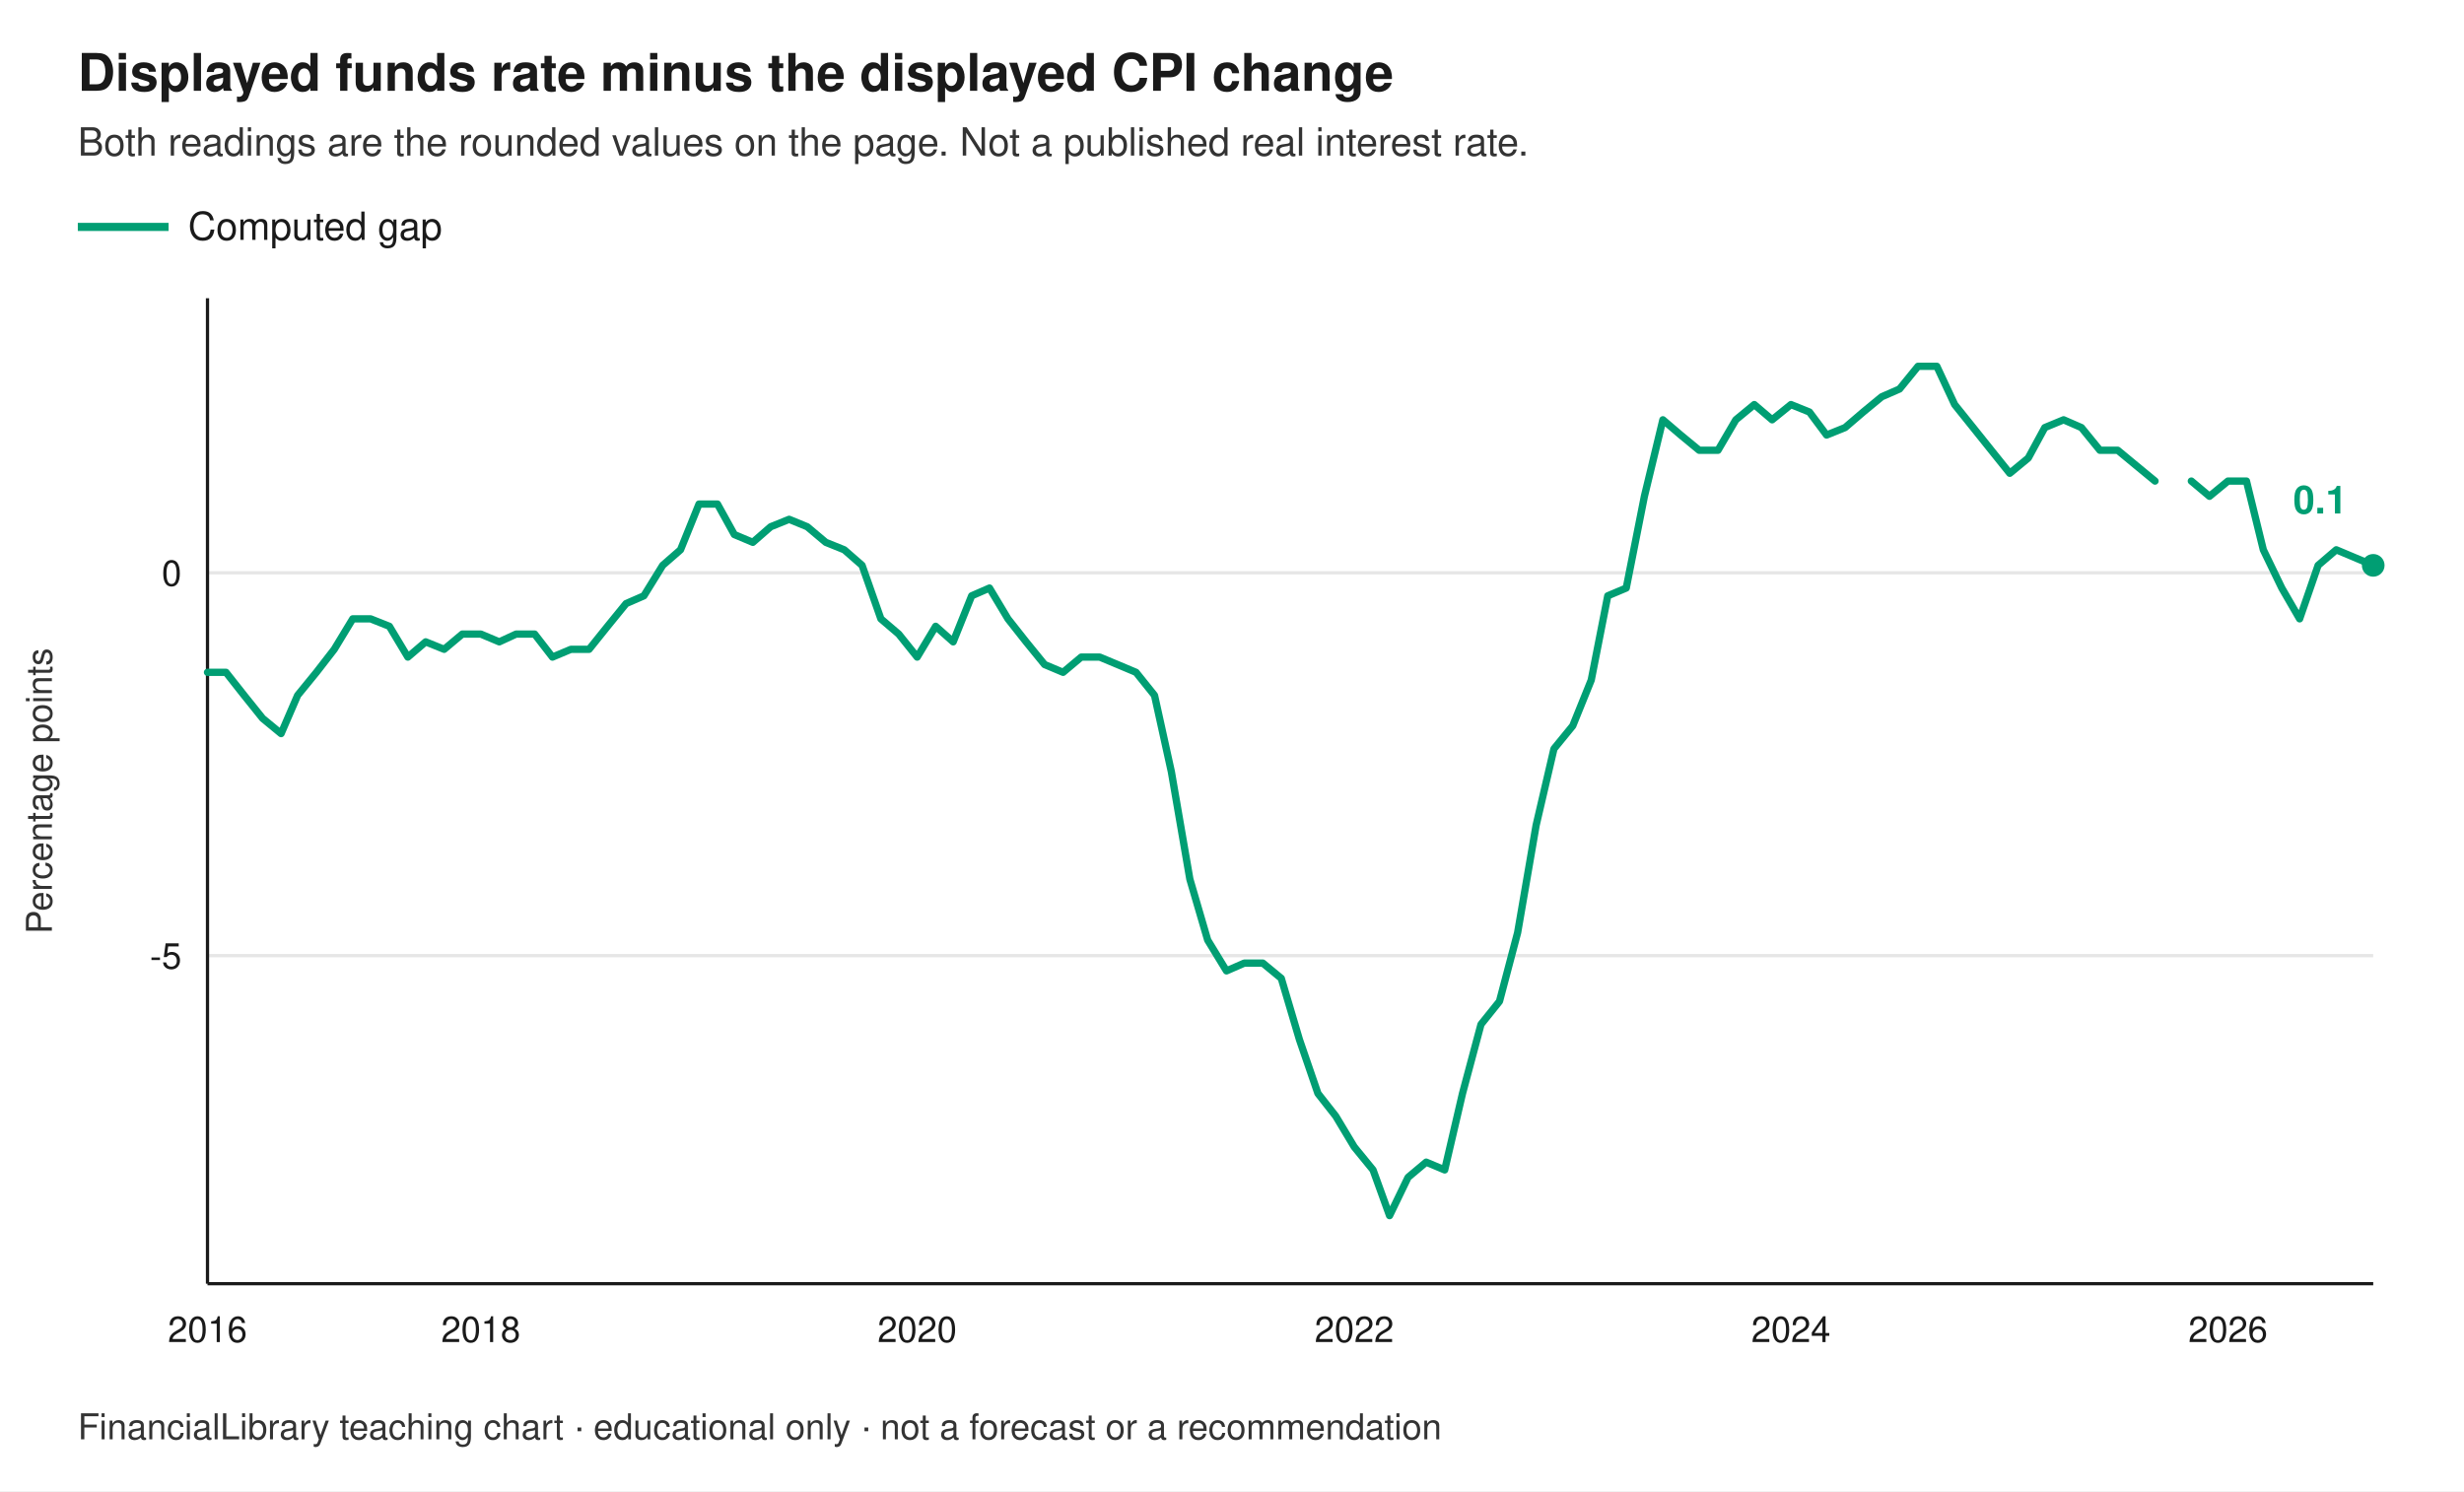
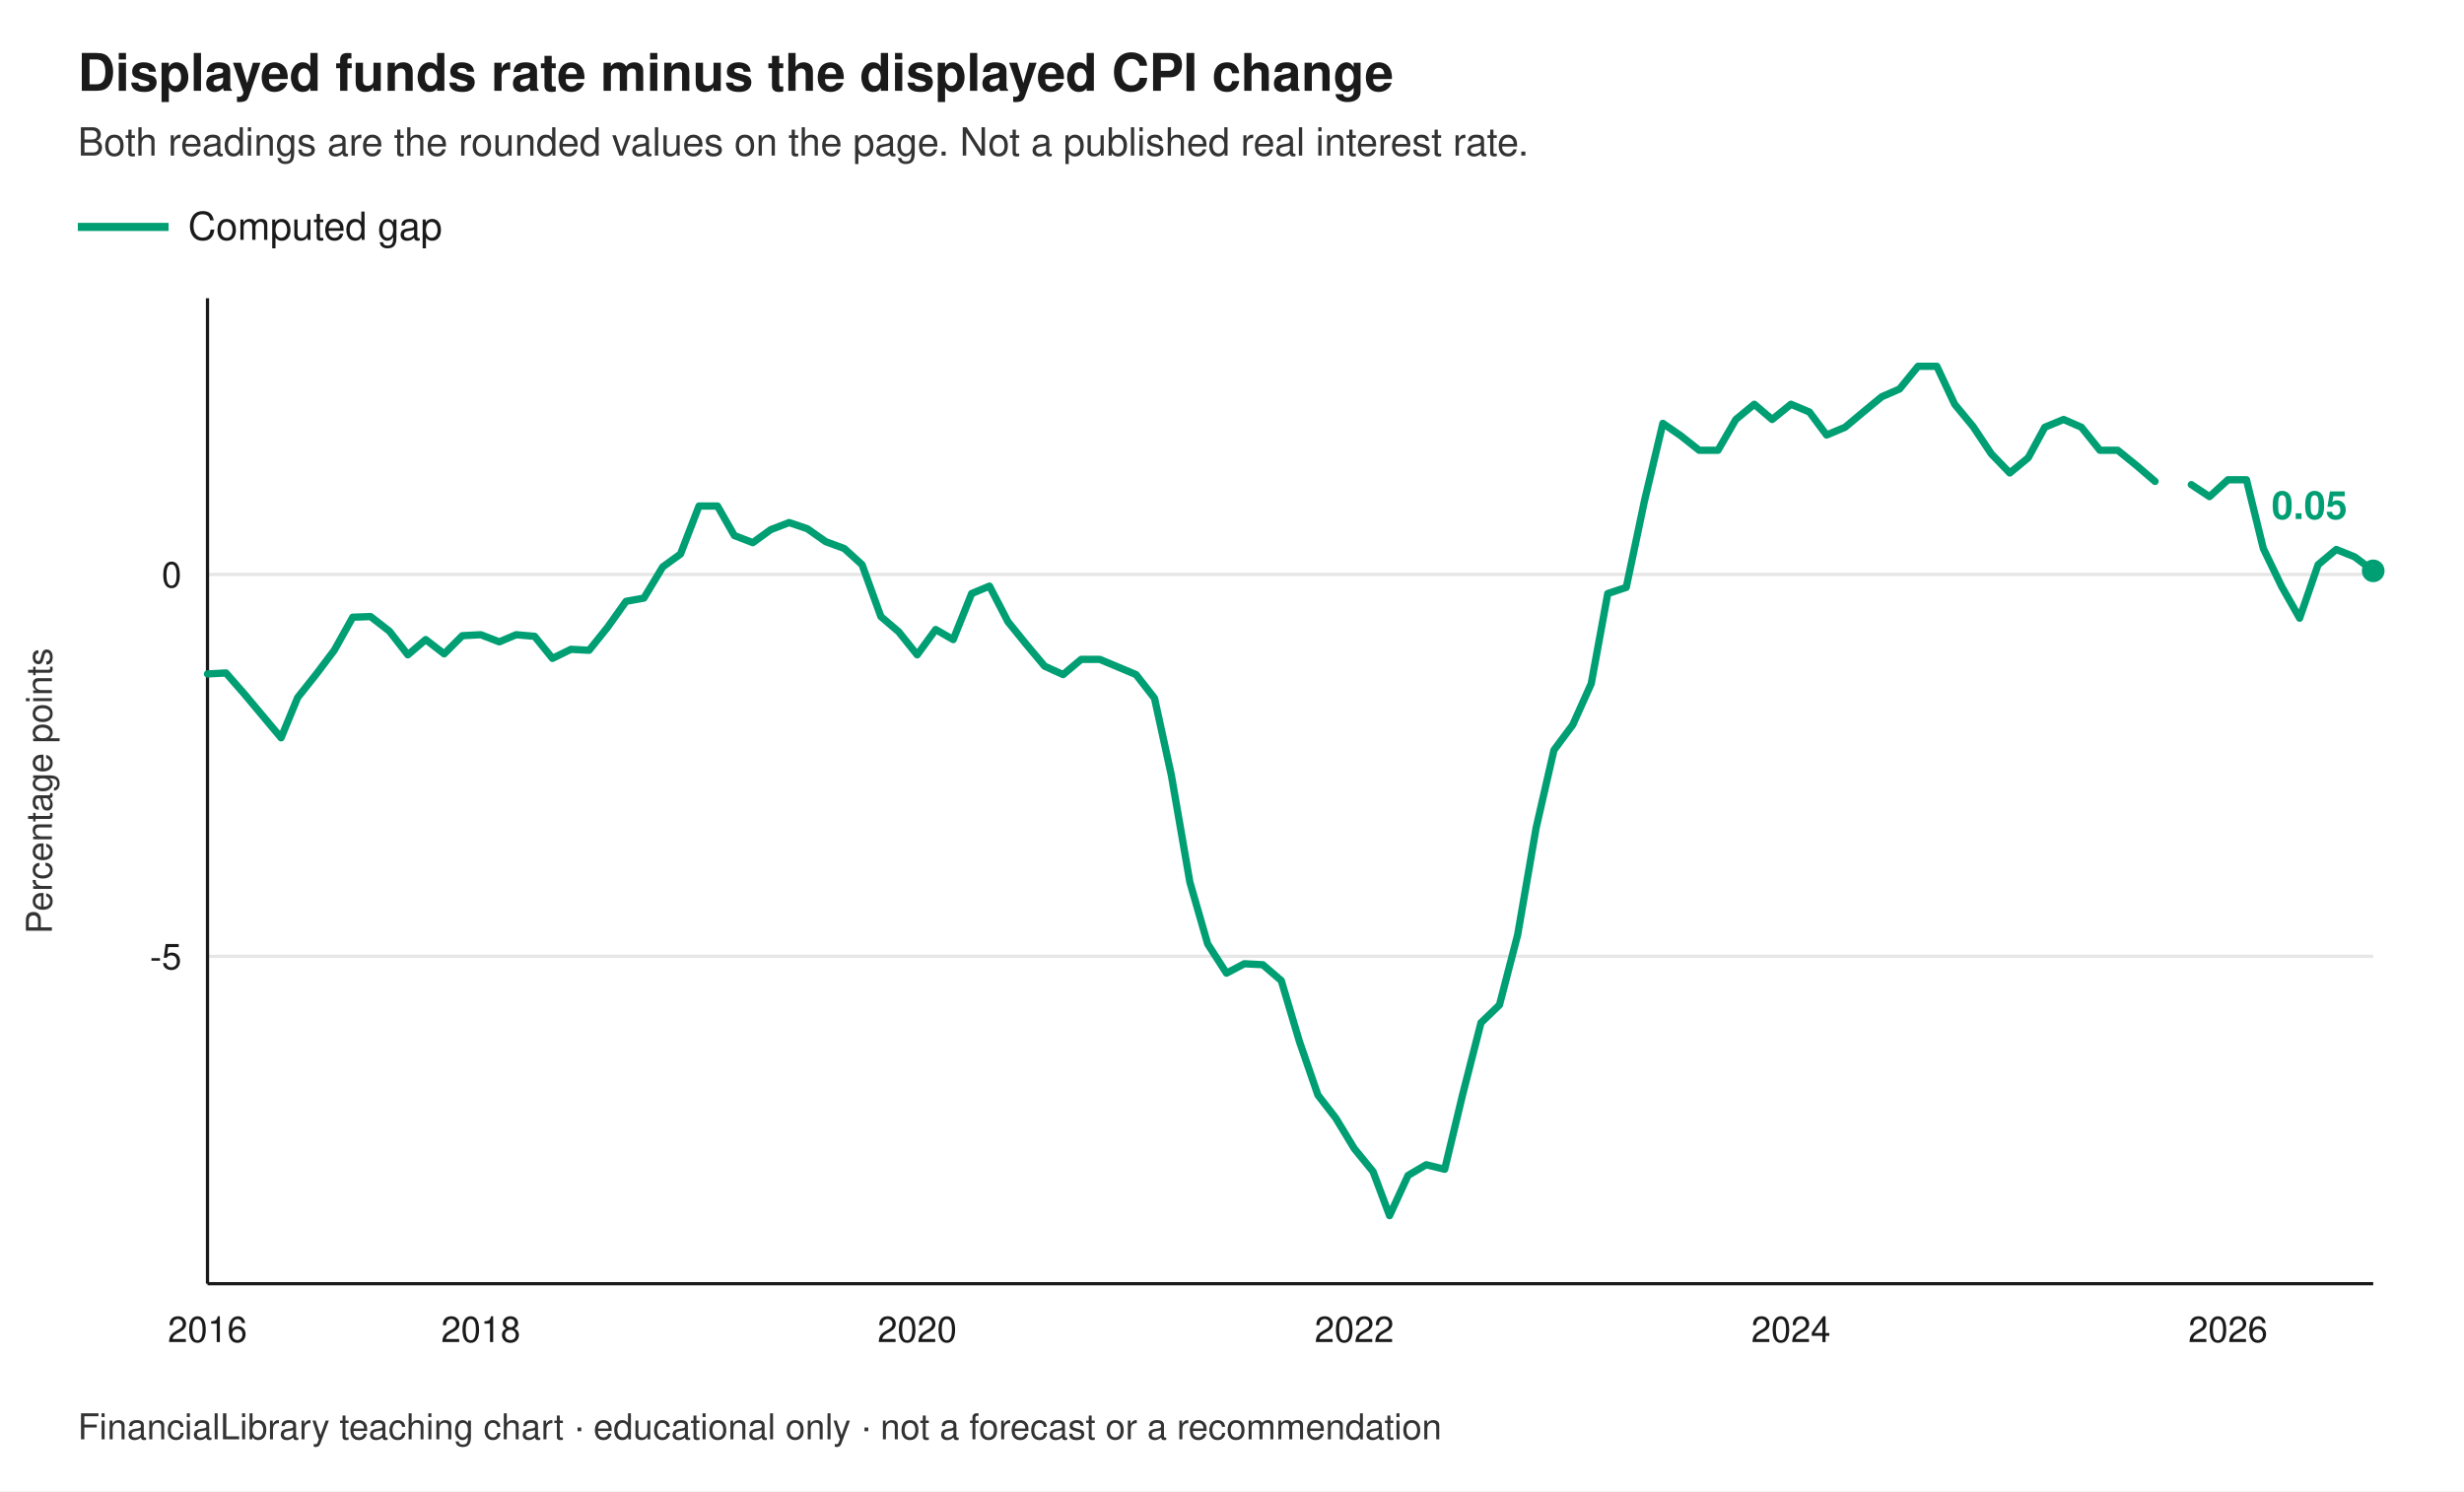
<svg xmlns="http://www.w3.org/2000/svg" width="760" height="460" viewBox="0 0 760 460" role="img" aria-labelledby="title-rates-computed-gap desc-rates-computed-gap">
  <rect width="760" height="460" fill="#FFFFFF" />
  <text x="24" y="28" fill="#1A1A1A" font-size="16" font-weight="700" font-family="Segoe UI, Helvetica, Arial, sans-serif">Displayed funds rate minus the displayed CPI change</text>
  <text x="24" y="48" fill="#333333" font-size="12" font-family="Segoe UI, Helvetica, Arial, sans-serif">Both readings are the rounded values on the page. Not a published real interest rate.</text>
  <line x1="24" y1="70" x2="52" y2="70" stroke="#009E73" stroke-width="2.5" stroke-dasharray="" />
  <text x="58" y="74" fill="#1A1A1A" font-size="12" font-family="Segoe UI, Helvetica, Arial, sans-serif">Computed gap</text>
-   <line x1="64" y1="294.8" x2="732" y2="294.8" stroke="#E6E6E6" stroke-width="1" />
-   <text x="56" y="298.8" text-anchor="end" fill="#1A1A1A" font-size="11" font-family="Segoe UI, Helvetica, Arial, sans-serif">-5</text>
-   <line x1="64" y1="176.7" x2="732" y2="176.7" stroke="#E6E6E6" stroke-width="1" />
-   <text x="56" y="180.7" text-anchor="end" fill="#1A1A1A" font-size="11" font-family="Segoe UI, Helvetica, Arial, sans-serif">0</text>
+   <line x1="64" y1="295.0" x2="732" y2="295.0" stroke="#E6E6E6" stroke-width="1" />
+   <text x="56" y="299.0" text-anchor="end" fill="#1A1A1A" font-size="11" font-family="Segoe UI, Helvetica, Arial, sans-serif">-5</text>
+   <line x1="64" y1="177.2" x2="732" y2="177.2" stroke="#E6E6E6" stroke-width="1" />
+   <text x="56" y="181.2" text-anchor="end" fill="#1A1A1A" font-size="11" font-family="Segoe UI, Helvetica, Arial, sans-serif">0</text>
  <text x="16" y="244" fill="#333333" font-size="11" transform="rotate(-90 16 244)" text-anchor="middle" font-family="Segoe UI, Helvetica, Arial, sans-serif">Percentage points</text>
  <text x="64.0" y="414" text-anchor="middle" fill="#1A1A1A" font-size="11" font-family="Segoe UI, Helvetica, Arial, sans-serif">2016</text>
  <text x="148.3" y="414" text-anchor="middle" fill="#1A1A1A" font-size="11" font-family="Segoe UI, Helvetica, Arial, sans-serif">2018</text>
  <text x="282.9" y="414" text-anchor="middle" fill="#1A1A1A" font-size="11" font-family="Segoe UI, Helvetica, Arial, sans-serif">2020</text>
  <text x="417.7" y="414" text-anchor="middle" fill="#1A1A1A" font-size="11" font-family="Segoe UI, Helvetica, Arial, sans-serif">2022</text>
  <text x="552.4" y="414" text-anchor="middle" fill="#1A1A1A" font-size="11" font-family="Segoe UI, Helvetica, Arial, sans-serif">2024</text>
  <text x="687.2" y="414" text-anchor="middle" fill="#1A1A1A" font-size="11" font-family="Segoe UI, Helvetica, Arial, sans-serif">2026</text>
  <line x1="64" y1="92" x2="64" y2="396" stroke="#1A1A1A" />
  <line x1="64" y1="396" x2="732" y2="396" stroke="#1A1A1A" />
-   <polyline fill="none" stroke="#009E73" stroke-width="2.25" stroke-dasharray="" stroke-linejoin="round" stroke-linecap="round" points="64.0,207.4 69.7,207.4 75.3,214.5 81.0,221.6 86.7,226.3 91.8,214.5 97.6,207.4 103.1,200.3 108.8,190.9 114.3,190.9 120.1,193.2 125.8,202.7 131.3,198.0 137.0,200.3 142.6,195.6 148.3,195.6 154.0,198.0 159.2,195.6 164.9,195.6 170.4,202.7 176.1,200.3 181.7,200.3 187.4,193.2 193.1,186.2 198.6,183.8 204.4,174.4 209.9,169.6 215.6,155.5 221.3,155.5 226.5,164.9 232.2,167.3 237.7,162.5 243.4,160.2 249.0,162.5 254.7,167.3 260.4,169.6 265.9,174.4 271.7,190.9 277.2,195.6 282.9,202.7 288.6,193.2 294.0,198.0 299.7,183.8 305.2,181.4 310.9,190.9 316.5,198.0 322.2,205.0 327.9,207.4 333.5,202.7 339.2,202.7 344.7,205.0 350.4,207.4 356.1,214.5 361.3,238.1 367.0,271.2 372.5,290.0 378.3,299.5 383.8,297.1 389.5,297.1 395.2,301.8 400.8,320.7 406.5,337.3 412.0,344.3 417.7,353.8 423.5,360.9 428.6,375.0 434.3,363.2 439.9,358.5 445.6,360.9 451.1,337.3 456.8,316.0 462.5,308.9 468.1,287.7 473.8,254.6 479.3,231.0 485.1,223.9 490.8,209.8 495.9,183.8 501.6,181.4 507.2,153.1 512.9,129.5 518.4,134.2 524.1,138.9 529.9,138.9 535.4,129.5 541.1,124.8 546.6,129.5 552.4,124.8 558.1,127.1 563.4,134.2 569.1,131.9 574.7,127.1 580.4,122.4 585.9,120.0 591.6,113.0 597.4,113.0 602.9,124.8 608.6,131.9 614.2,138.9 619.9,146.0 625.6,141.3 630.7,131.9 636.5,129.5 642.0,131.9 647.7,138.9 653.2,138.9 659.0,143.7 664.7,148.4" />
-   <polyline fill="none" stroke="#009E73" stroke-width="2.25" stroke-dasharray="" stroke-linejoin="round" stroke-linecap="round" points="675.9,148.4 681.5,153.1 687.2,148.4 692.9,148.4 698.1,169.6 703.8,181.4 709.3,190.9 715.0,174.4 720.6,169.6 726.3,172.0 732.0,174.4" />
-   <circle cx="732.0" cy="174.4" r="3.5" fill="#009E73" />
-   <text x="724.0" y="158.4" text-anchor="end" fill="#009E73" font-size="12" font-weight="700" stroke="#FFFFFF" stroke-width="3" paint-order="stroke fill" font-family="Segoe UI, Helvetica, Arial, sans-serif">0.1</text>
+   <polyline fill="none" stroke="#009E73" stroke-width="2.25" stroke-dasharray="" stroke-linejoin="round" stroke-linecap="round" points="64.0,207.9 69.7,207.6 75.3,214.0 81.0,220.8 86.7,227.6 91.8,215.2 97.6,207.9 103.1,200.6 108.8,190.4 114.3,190.2 120.1,194.7 125.8,202.0 131.3,197.3 137.0,201.7 142.6,196.1 148.3,195.8 154.0,198.0 159.2,195.8 164.9,196.3 170.4,203.1 176.1,200.3 181.7,200.6 187.4,193.5 193.1,185.5 198.6,184.5 204.4,174.9 209.9,170.9 215.6,156.1 221.3,156.1 226.5,165.2 232.2,167.4 237.7,163.4 243.4,161.2 249.0,163.1 254.7,167.1 260.4,169.2 265.9,174.2 271.7,190.2 277.2,194.9 282.9,202.0 288.6,194.2 294.0,197.3 299.7,183.1 305.2,180.8 310.9,191.8 316.5,198.7 322.2,205.5 327.9,208.1 333.5,203.4 339.2,203.4 344.7,205.7 350.4,208.1 356.1,215.4 361.3,239.2 367.0,272.1 372.5,291.2 378.3,300.2 383.8,297.3 389.5,297.6 395.2,302.5 400.8,321.3 406.5,337.8 412.0,344.9 417.7,354.3 423.5,361.4 428.6,375.0 434.3,362.6 439.9,359.3 445.6,360.7 451.1,337.8 456.8,315.5 462.5,310.0 468.1,288.4 473.8,255.4 479.3,231.4 485.1,223.6 490.8,210.9 495.9,183.1 501.6,181.2 507.2,154.6 512.9,130.6 518.4,134.4 524.1,138.9 529.9,138.9 535.4,129.4 541.1,124.7 546.6,129.4 552.4,124.7 558.1,127.1 563.4,134.2 569.1,131.8 574.7,127.1 580.4,122.4 585.9,120.0 591.6,113.0 597.4,113.0 602.9,124.7 608.6,131.6 614.2,140.0 619.9,145.9 625.6,141.2 630.7,131.8 636.5,129.4 642.0,131.8 647.7,138.9 653.2,138.9 659.0,143.6 664.7,148.5" />
+   <polyline fill="none" stroke="#009E73" stroke-width="2.25" stroke-dasharray="" stroke-linejoin="round" stroke-linecap="round" points="675.9,149.5 681.5,153.2 687.2,148.0 692.9,148.0 698.1,169.2 703.8,181.0 709.3,190.7 715.0,174.2 720.6,169.5 726.3,171.8 732.0,176.1" />
+   <circle cx="732.0" cy="176.1" r="3.5" fill="#009E73" />
+   <text x="724.0" y="160.1" text-anchor="end" fill="#009E73" font-size="12" font-weight="700" stroke="#FFFFFF" stroke-width="3" paint-order="stroke fill" font-family="Segoe UI, Helvetica, Arial, sans-serif">0.05</text>
  <text x="24" y="444" fill="#333333" font-size="11" font-family="Segoe UI, Helvetica, Arial, sans-serif">FinancialLibrary teaching chart · educational only · not a forecast or a recommendation</text>
</svg>
